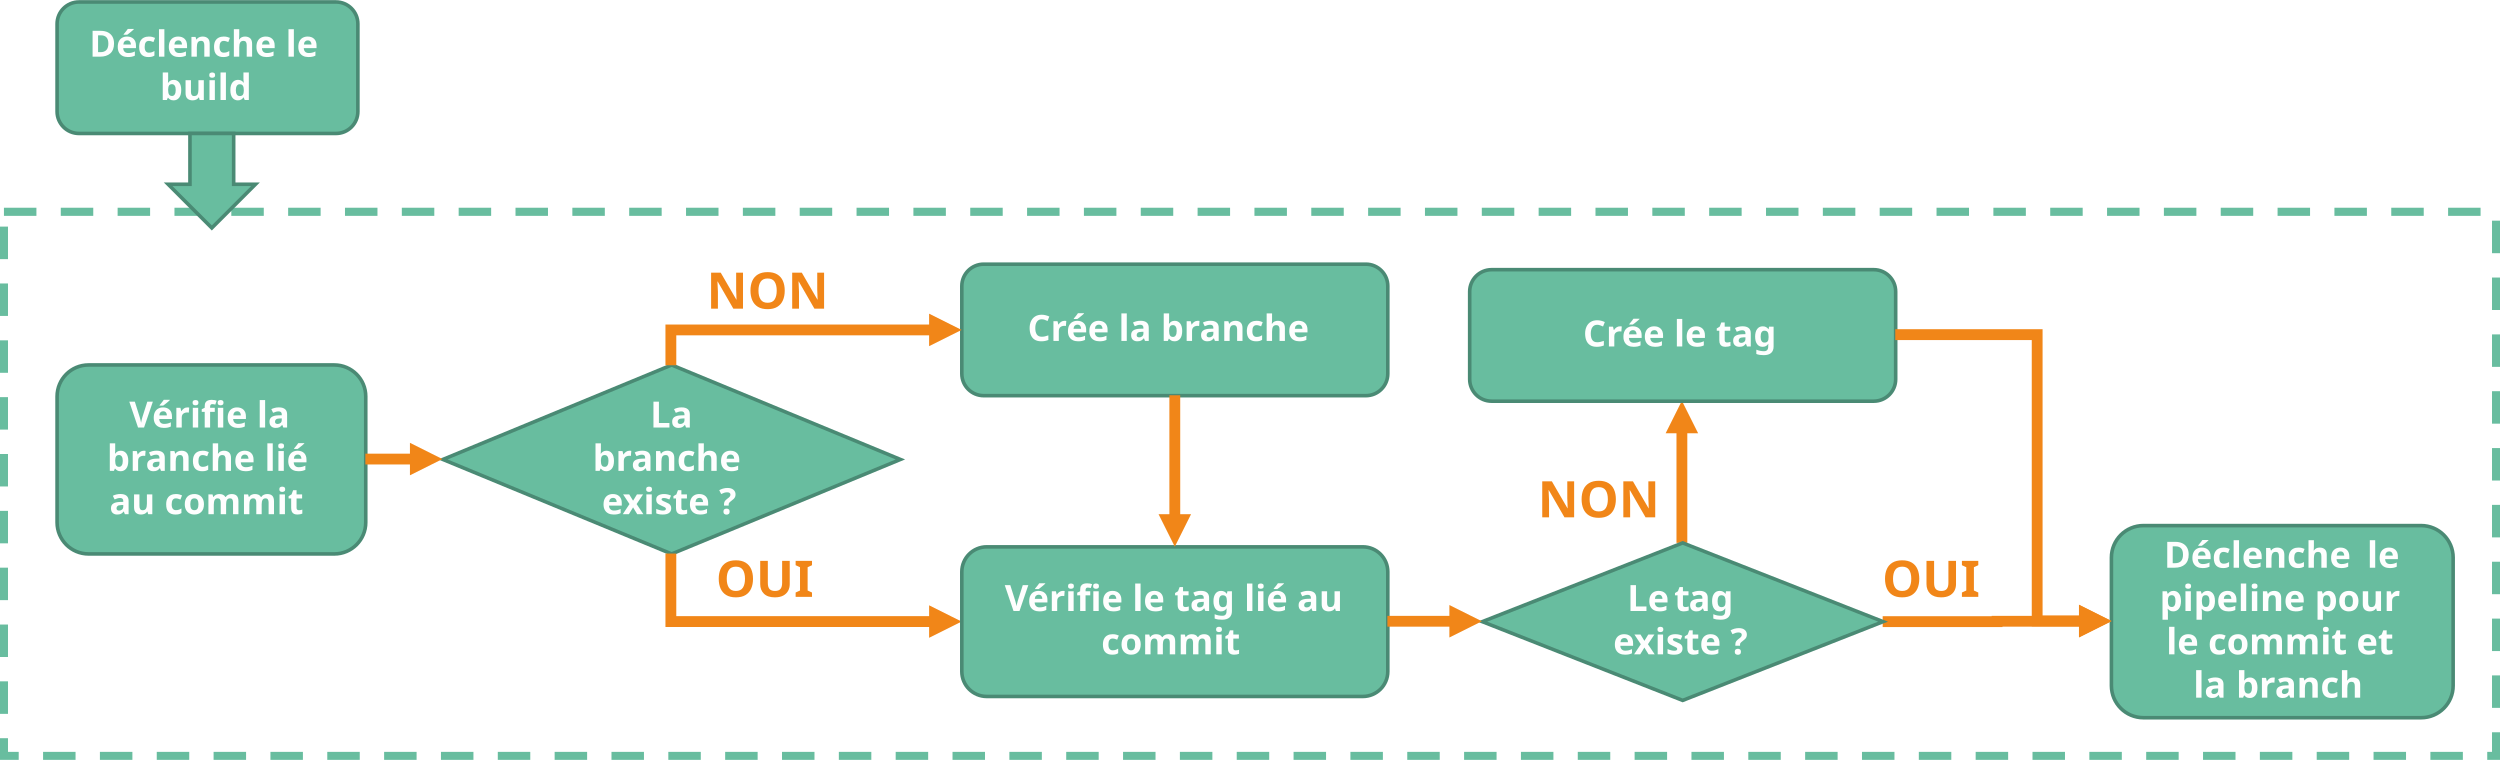
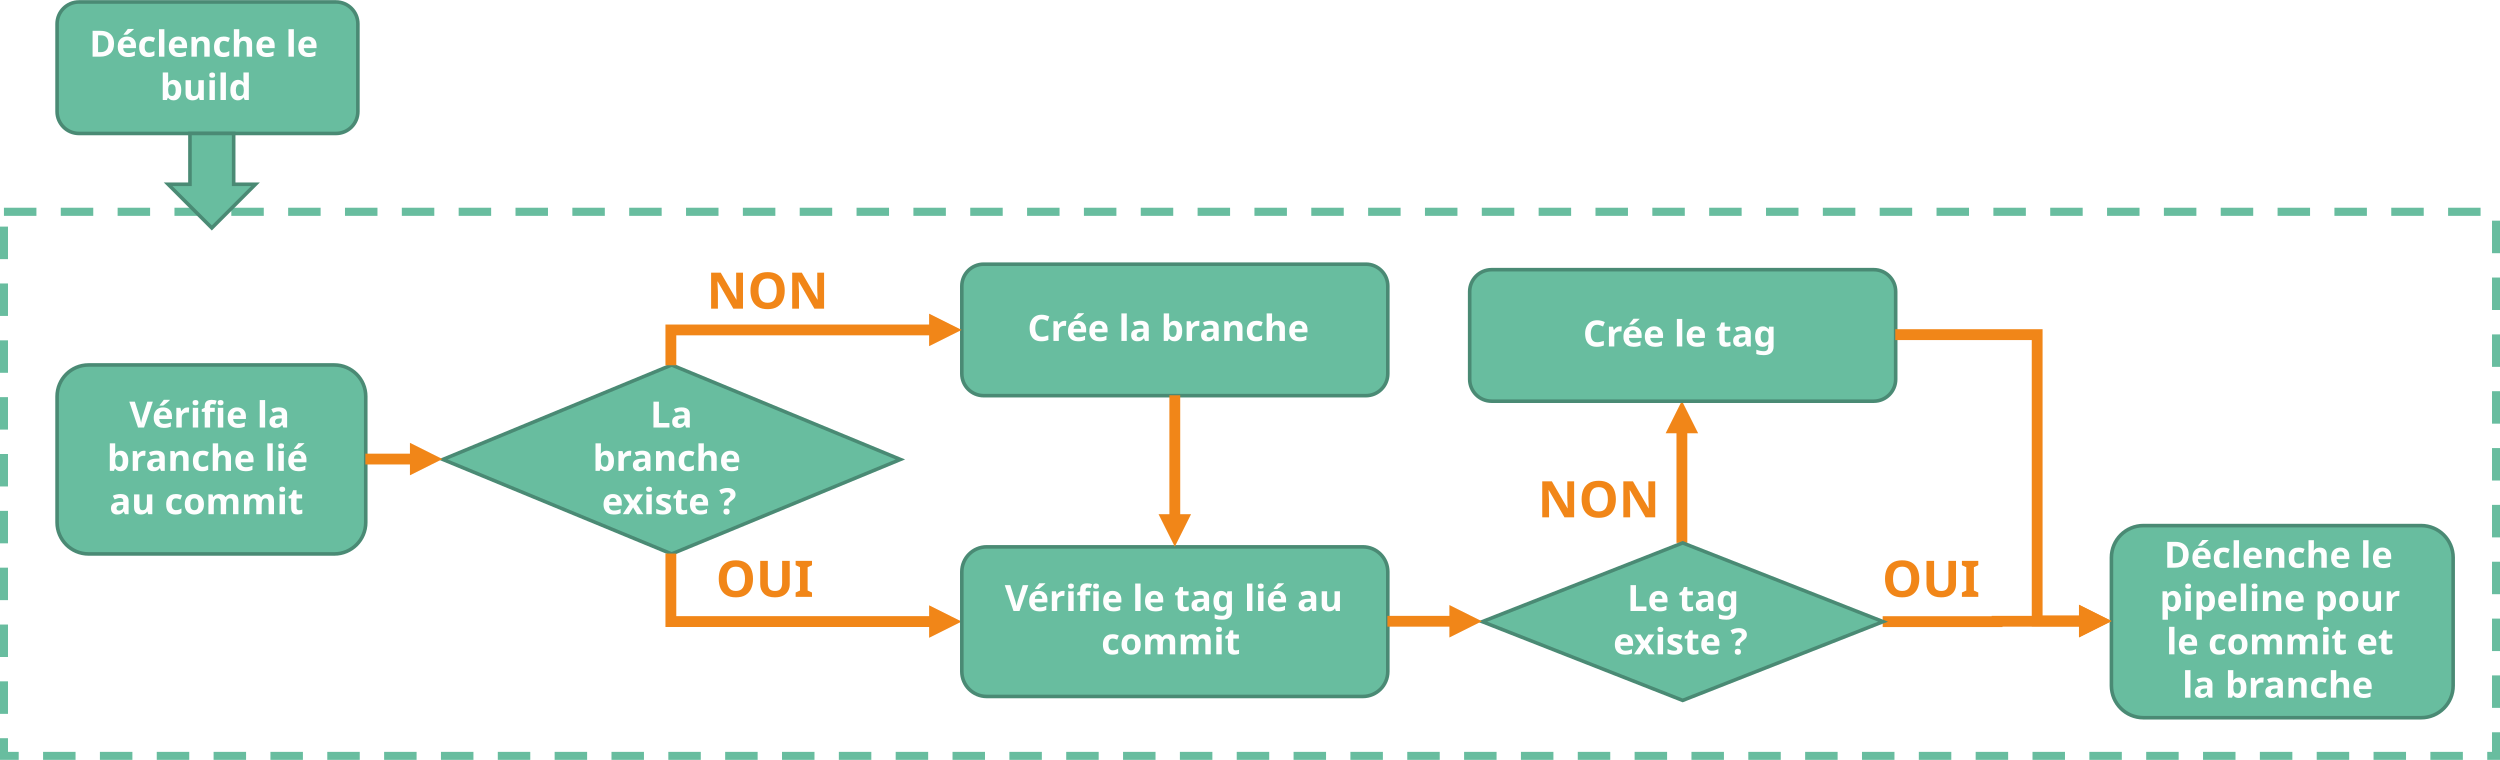
<svg xmlns="http://www.w3.org/2000/svg" width="3175" height="965" overflow="hidden">
  <defs>
    <clipPath id="clip0">
      <rect x="709" y="432" width="3175" height="965" />
    </clipPath>
  </defs>
  <g clip-path="url(#clip0)" transform="translate(-709 -432)">
    <rect x="714" y="701" width="3165" height="691" stroke="#68BD9F" stroke-width="10.312" stroke-miterlimit="8" stroke-dasharray="41.25 30.938" fill="none" />
    <path d="M781.5 935.5C781.5 913.409 799.408 895.5 821.5 895.5L1133.5 895.5C1155.59 895.5 1173.5 913.409 1173.5 935.5L1173.5 1095.5C1173.5 1117.59 1155.59 1135.5 1133.5 1135.5L821.5 1135.5C799.408 1135.5 781.5 1117.59 781.5 1095.5Z" stroke="#4A8A74" stroke-width="4.583" stroke-miterlimit="8" fill="#68BD9F" fill-rule="evenodd" />
    <text fill="#FEFEFE" font-family="Poppins,Poppins_MSFontService,sans-serif" font-weight="700" font-size="46" transform="matrix(1 0 0 1 873.212 975)">Vérifie la <tspan font-size="46" x="-28.348" y="55">branche lié </tspan>
      <tspan font-size="46" x="-25.208" y="110">au commit</tspan>
    </text>
    <path d="M1271.5 1015.5 1562 895.5 1852.5 1015.5 1562 1135.5Z" stroke="#4A8A74" stroke-width="4.583" stroke-miterlimit="8" fill="#68BD9F" fill-rule="evenodd" />
    <text fill="#FEFEFE" font-family="Poppins,Poppins_MSFontService,sans-serif" font-weight="700" font-size="46" transform="matrix(1 0 0 1 1534.74 975)">La <tspan font-size="46" x="-73.035" y="55">branche </tspan>
      <tspan font-size="46" x="-61.302" y="110">existe ?</tspan>
    </text>
    <path d="M1173 1008.13 1236.51 1008.13 1236.51 1021.88 1173 1021.88ZM1229.63 994.375 1270.88 1015 1229.63 1035.63Z" fill="#F18618" />
    <path d="M1930.5 795.333C1930.5 779.962 1942.96 767.5 1958.33 767.5L2443.67 767.5C2459.04 767.5 2471.5 779.962 2471.5 795.333L2471.5 906.667C2471.5 922.039 2459.04 934.5 2443.67 934.5L1958.33 934.5C1942.96 934.5 1930.5 922.039 1930.5 906.667Z" stroke="#4A8A74" stroke-width="4.583" stroke-miterlimit="8" fill="#68BD9F" fill-rule="evenodd" />
    <text fill="#FEFEFE" font-family="Poppins,Poppins_MSFontService,sans-serif" font-weight="700" font-size="46" transform="matrix(1 0 0 1 2013.97 865)">Crée la branche</text>
    <path d="M1554.12 895.919 1554.12 844.125 1895.85 844.125 1895.85 857.875 1561 857.875 1567.88 851 1567.88 895.919ZM1888.97 830.375 1930.22 851 1888.97 871.625Z" fill="#F18618" />
    <text fill="#F18618" font-family="Poppins,Poppins_MSFontService,sans-serif" font-weight="700" font-size="64" transform="matrix(1 0 0 1 1606.34 824)">NON</text>
    <path d="M3390.5 1140.17C3390.5 1117.71 3408.71 1099.5 3431.17 1099.5L3783.83 1099.5C3806.29 1099.5 3824.5 1117.71 3824.5 1140.17L3824.5 1302.83C3824.5 1325.29 3806.29 1343.5 3783.83 1343.5L3431.17 1343.5C3408.71 1343.5 3390.5 1325.29 3390.5 1302.83Z" stroke="#4A8A74" stroke-width="4.583" stroke-miterlimit="8" fill="#68BD9F" fill-rule="evenodd" />
-     <text fill="#FEFEFE" font-family="Poppins,Poppins_MSFontService,sans-serif" font-weight="700" font-size="46" transform="matrix(1 0 0 1 3457.26 1153)">Déclenche <tspan font-size="46" x="257.813" y="0">le </tspan>
-       <tspan font-size="46" x="-5.454" y="55">pipeline pour </tspan>
+     <text fill="#FEFEFE" font-family="Poppins,Poppins_MSFontService,sans-serif" font-weight="700" font-size="46" transform="matrix(1 0 0 1 3457.26 1153)">Déclenche le <tspan font-size="46" x="-5.454" y="55">pipeline pour </tspan>
      <tspan font-size="46" x="2.865" y="110">le commit et </tspan>
-       <tspan font-size="46" x="37.239" y="165">la </tspan>
-       <tspan font-size="46" x="91.667" y="165">branch</tspan>
+       <tspan font-size="46" x="23.192" y="165">la </tspan>
+       <tspan font-size="46" x="77.619" y="165">branche</tspan>
    </text>
    <path d="M0-6.875 97.087-6.875 97.087 0 90.212-6.875 146.048-6.875 146.048 6.875 83.337 6.875 83.337 0 90.212 6.875 0 6.875ZM139.173-20.625 180.423 0 139.173 20.625Z" fill="#F18618" transform="matrix(-1.83697e-16 -1 -1 1.83697e-16 2845 1121.42)" />
    <path d="M0-6.875 152.167-6.875 152.167 0.483 145.292-6.392 256.21-6.392 256.21 7.358 138.417 7.358 138.417 0 145.292 6.875 0 6.875ZM249.335-20.142 290.585 0.483 249.335 21.108Z" fill="#F18618" transform="matrix(1 0 0 -1 3100 1221.48)" />
    <path d="M0-6.875 93.254-6.875 93.254 334.847 79.504 334.847 79.504 0 86.379 6.875 0 6.875ZM107.004 327.972 86.379 369.222 65.754 327.972Z" fill="#F18618" transform="matrix(1.83697e-16 1 1 -1.83697e-16 1561 1135)" />
    <text fill="#F18618" font-family="Poppins,Poppins_MSFontService,sans-serif" font-weight="700" font-size="64" transform="matrix(1 0 0 1 1618.08 1190)">OUI</text>
    <path d="M1930.5 1158.17C1930.5 1140.68 1944.68 1126.5 1962.17 1126.5L2439.83 1126.5C2457.32 1126.5 2471.5 1140.68 2471.5 1158.17L2471.5 1284.83C2471.5 1302.32 2457.32 1316.5 2439.83 1316.5L1962.17 1316.5C1944.68 1316.5 1930.5 1302.32 1930.5 1284.83Z" stroke="#4A8A74" stroke-width="4.583" stroke-miterlimit="8" fill="#68BD9F" fill-rule="evenodd" />
    <text fill="#FEFEFE" font-family="Poppins,Poppins_MSFontService,sans-serif" font-weight="700" font-size="46" transform="matrix(1 0 0 1 1985.04 1208)">Vérifie le tag lié au <tspan font-size="46" x="122.604" y="55">commit</tspan>
    </text>
    <path d="M2591.5 1221.5 2846 1121.5 3100.5 1221.5 2846 1321.5Z" stroke="#4A8A74" stroke-width="4.583" stroke-miterlimit="8" fill="#68BD9F" fill-rule="evenodd" />
-     <text fill="#FEFEFE" font-family="Poppins,Poppins_MSFontService,sans-serif" font-weight="700" font-size="46" transform="matrix(1 0 0 1 2775.58 1208)">Le <tspan font-size="46" x="59.583" y="0">t</tspan>
-       <tspan font-size="46" x="77.917" y="0">ag </tspan>
-       <tspan font-size="46" x="-17.761" y="55">existe ?</tspan>
+     <text fill="#FEFEFE" font-family="Poppins,Poppins_MSFontService,sans-serif" font-weight="700" font-size="46" transform="matrix(1 0 0 1 2775.58 1208)">Le tag <tspan font-size="46" x="-17.761" y="55">existe ?</tspan>
    </text>
    <path d="M2471 1214.12 2556.58 1214.13 2556.58 1227.88 2471 1227.88ZM2549.71 1200.38 2590.96 1221 2549.71 1241.63Z" fill="#F18618" />
    <path d="M0-6.875 103.03-6.875 103.03 0.002 96.155-6.873 157.934-6.873 157.934 6.877 89.28 6.877 89.28 0 96.155 6.875 0 6.875ZM151.059-20.623 192.309 0.002 151.059 20.627Z" fill="#F18618" transform="matrix(1.83697e-16 1 1 -1.83697e-16 2201 934)" />
    <path d="M781.5 462.333C781.5 446.961 793.961 434.5 809.333 434.5L1135.67 434.5C1151.04 434.5 1163.5 446.961 1163.5 462.333L1163.5 573.667C1163.5 589.039 1151.04 601.5 1135.67 601.5L809.333 601.5C793.961 601.5 781.5 589.039 781.5 573.667Z" stroke="#4A8A74" stroke-width="4.583" stroke-miterlimit="8" fill="#68BD9F" fill-rule="evenodd" />
    <text fill="#FEFEFE" font-family="Poppins,Poppins_MSFontService,sans-serif" font-weight="700" font-size="46" transform="matrix(1 0 0 1 822.452 504)">Déclenche le <tspan font-size="46" x="89.65" y="55">build</tspan>
    </text>
    <path d="M922.5 666 950.25 666 950.25 601.5 1005.75 601.5 1005.75 666 1033.5 666 978 721.5Z" stroke="#4A8A74" stroke-width="4.583" stroke-miterlimit="8" fill="#68BD9F" fill-rule="evenodd" />
    <path d="M2575.5 802.333C2575.5 786.961 2587.96 774.5 2603.33 774.5L3088.67 774.5C3104.04 774.5 3116.5 786.961 3116.5 802.333L3116.5 913.667C3116.5 929.039 3104.04 941.5 3088.67 941.5L2603.33 941.5C2587.96 941.5 2575.5 929.039 2575.5 913.667Z" stroke="#4A8A74" stroke-width="4.583" stroke-miterlimit="8" fill="#68BD9F" fill-rule="evenodd" />
    <text fill="#FEFEFE" font-family="Poppins,Poppins_MSFontService,sans-serif" font-weight="700" font-size="46" transform="matrix(1 0 0 1 2719.43 872)">Crée le tag<tspan fill="#F18618" font-size="64" x="-57.546" y="217">NON</tspan>
      <tspan fill="#F18618" font-size="64" x="379.822" y="318">OUI</tspan>
    </text>
    <path d="M3116 850.125 3303.08 850.125 3303.08 1220.54 3296.21 1213.67 3356.15 1213.67 3356.15 1227.42 3289.33 1227.42 3289.33 857 3296.21 863.875 3116 863.875ZM3349.28 1199.92 3390.53 1220.54 3349.28 1241.17Z" fill="#F18618" />
  </g>
</svg>
